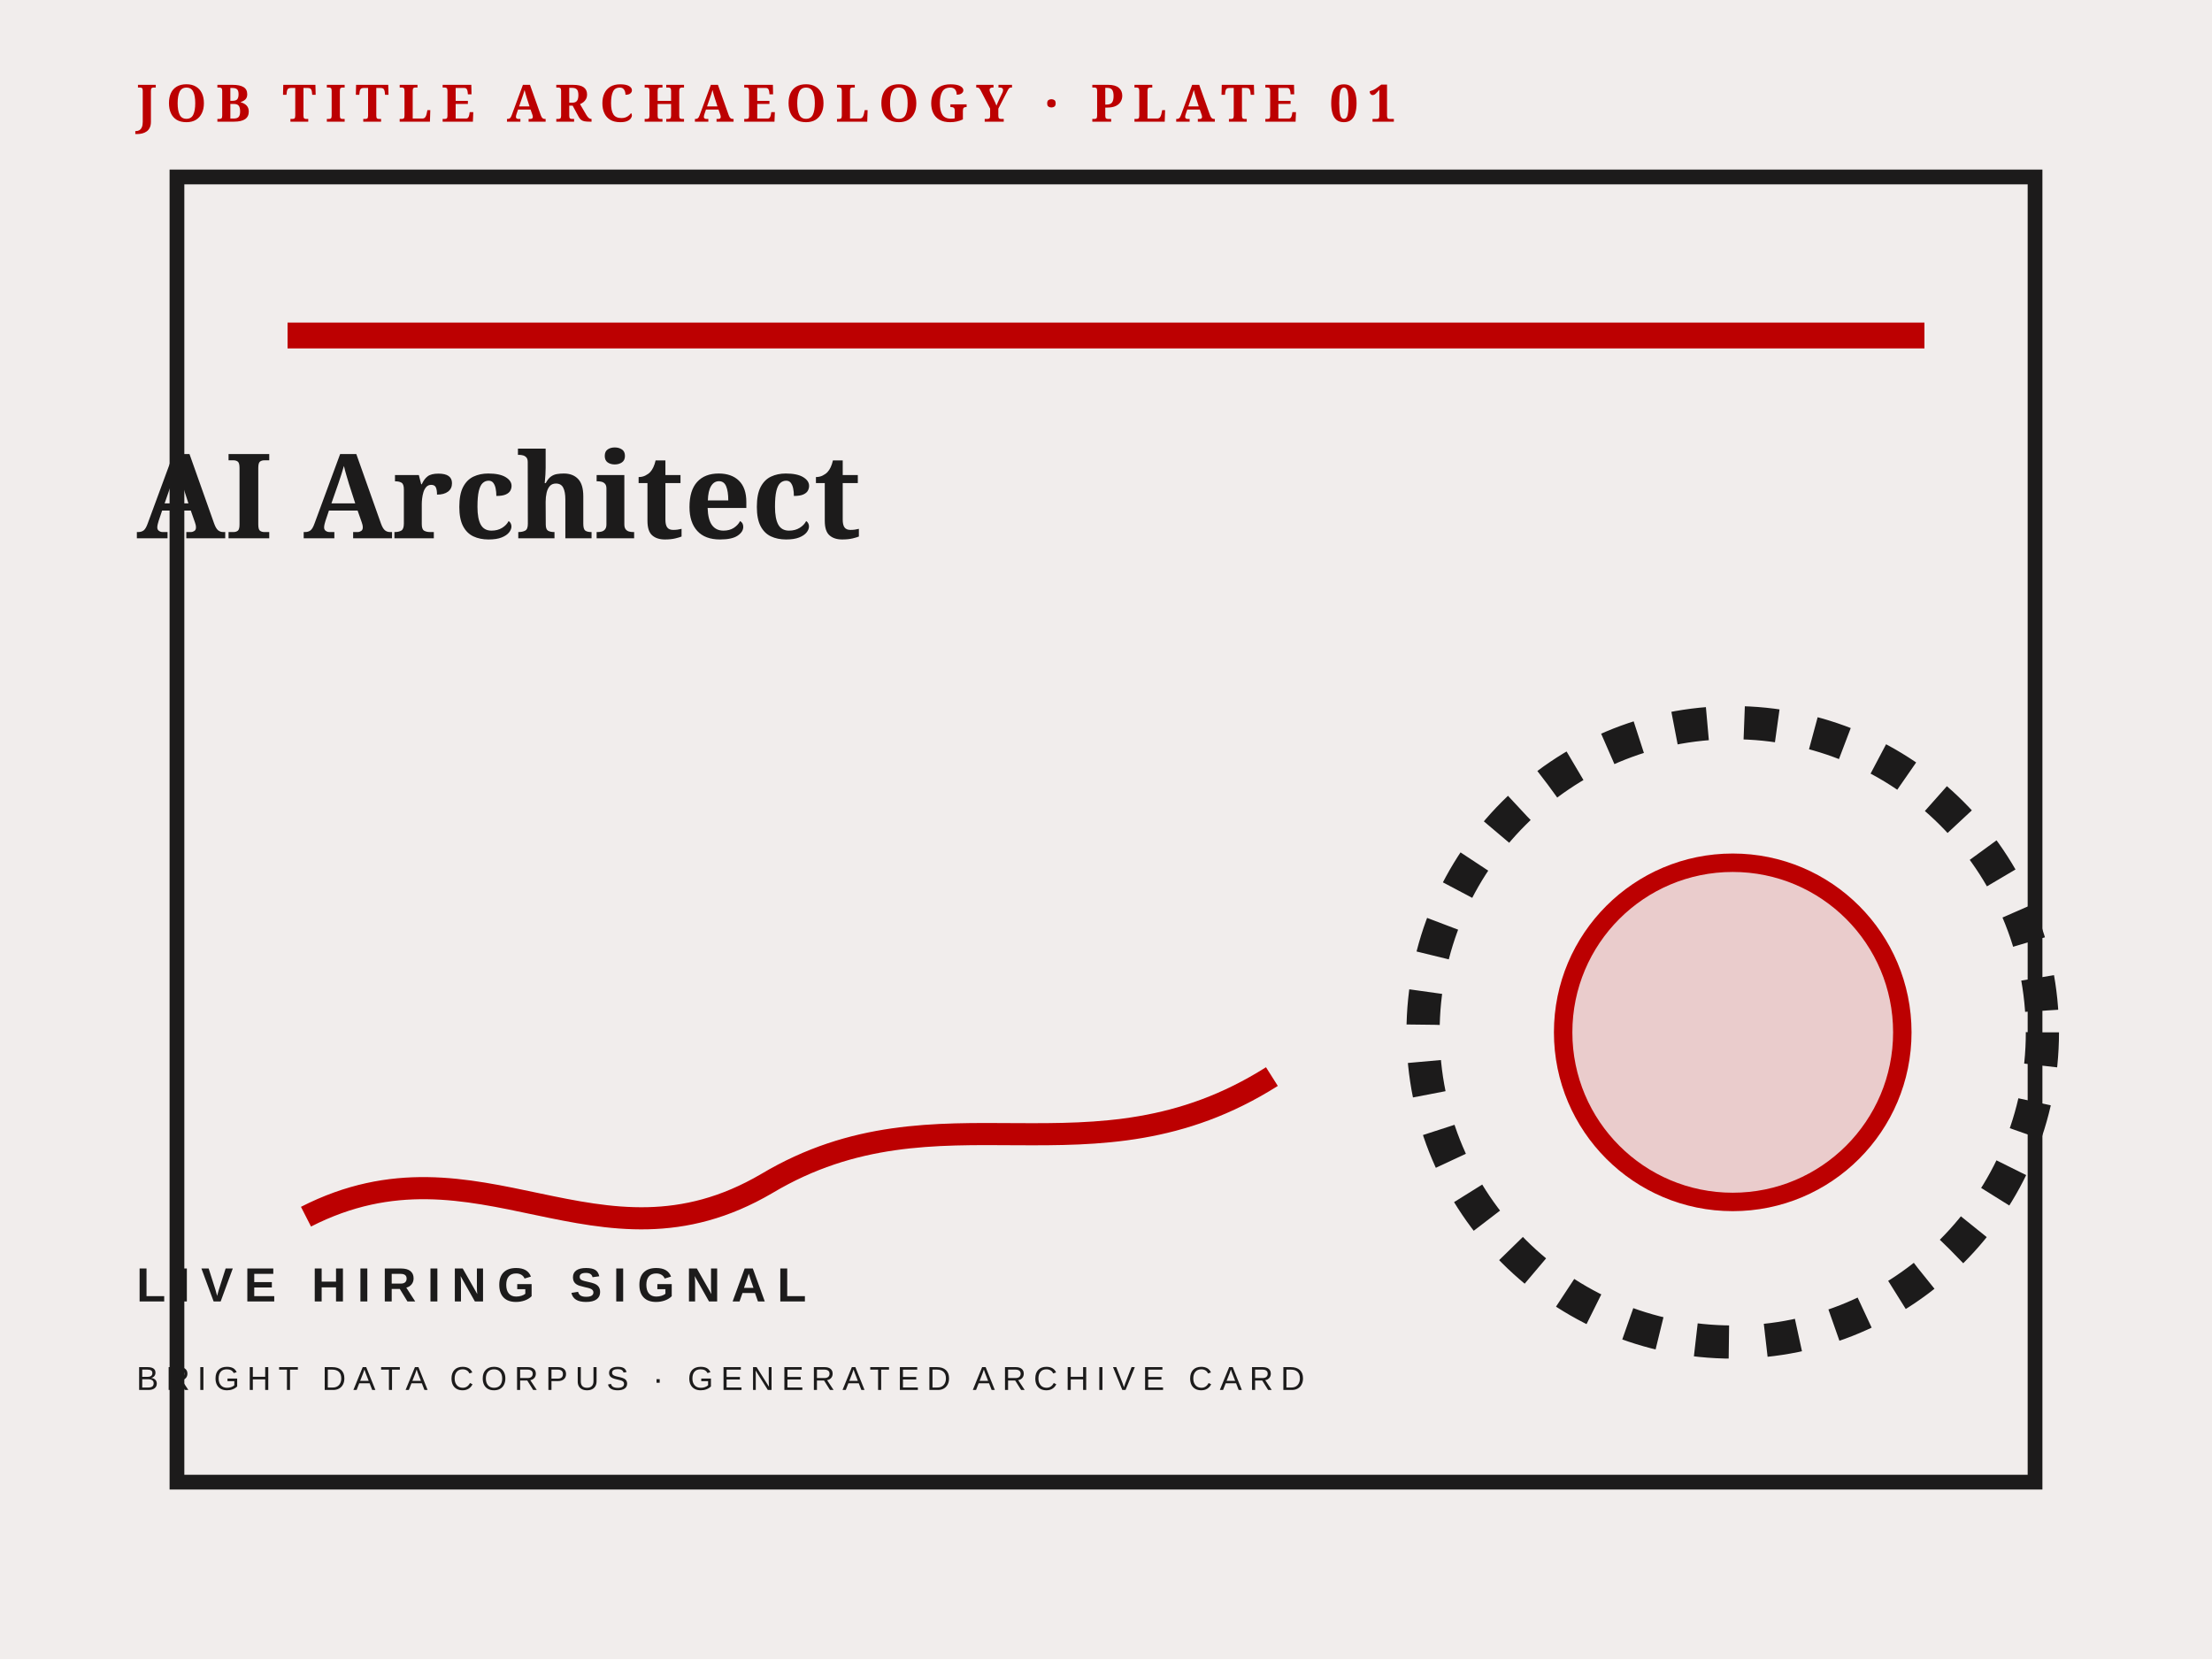
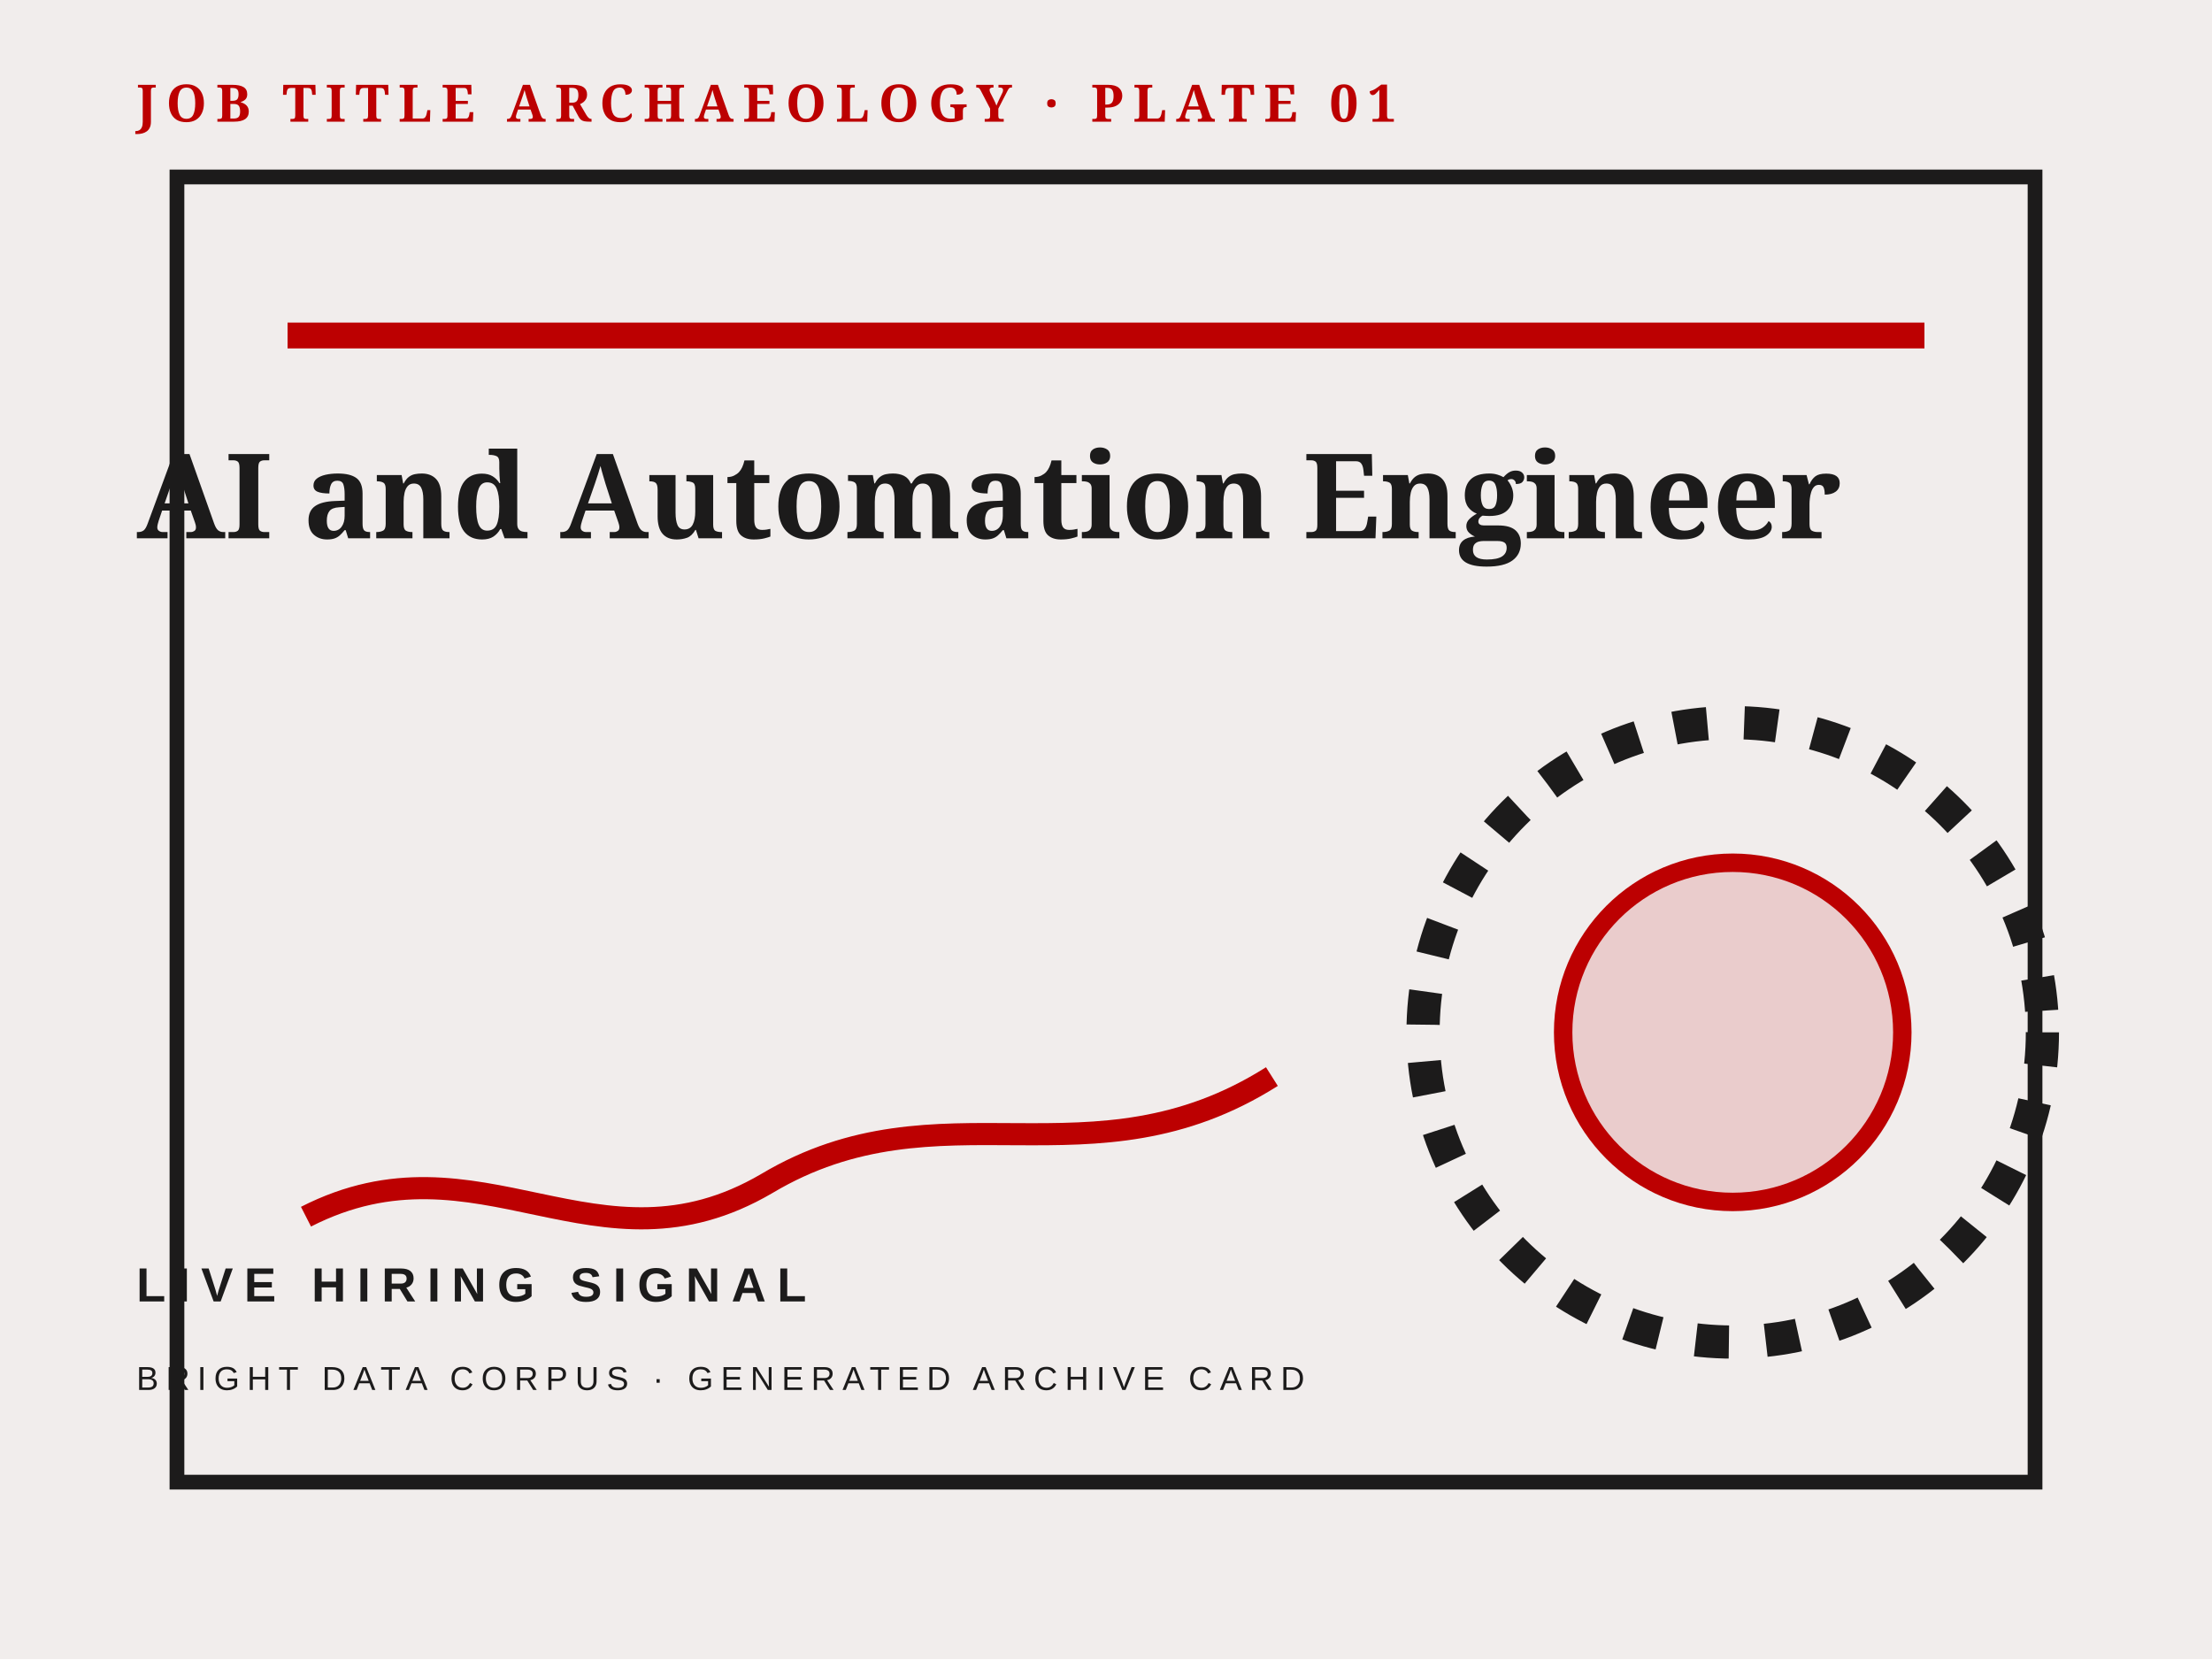
- <svg xmlns="http://www.w3.org/2000/svg" viewBox="0 0 1200 900" role="img" aria-label="AI Architect archive illustration">
+ <svg xmlns="http://www.w3.org/2000/svg" viewBox="0 0 1200 900" role="img" aria-label="AI and Automation Engineer archive illustration">
  <rect width="1200" height="900" fill="#f1edec" />
  <path d="M96 96H1104V804H96Z" fill="none" stroke="#1c1b1b" stroke-width="8" />
  <path d="M156 182H1044" stroke="#bc0001" stroke-width="14" />
  <circle cx="940" cy="560" r="168" fill="none" stroke="#1c1b1b" stroke-width="18" stroke-dasharray="18 20" />
  <circle cx="940" cy="560" r="92" fill="#bc0001" fill-opacity="0.14" stroke="#bc0001" stroke-width="10" />
  <path d="M166 660C260 612 324 696 416 642C510 586 592 646 690 584" fill="none" stroke="#bc0001" stroke-width="12" />
  <text x="74" y="66" fill="#bc0001" font-family="Georgia,serif" font-size="28" font-weight="700" letter-spacing="5">JOB TITLE ARCHAEOLOGY · PLATE 01</text>
  <text x="74" y="292" fill="#1c1b1b" font-family="Georgia,serif" font-size="64" font-weight="700">
-     <tspan x="74">AI Architect</tspan>
+     <tspan x="74">AI and Automation Engineer</tspan>
  </text>
  <text x="74" y="706" fill="#1c1b1b" font-family="Arial,sans-serif" font-size="26" font-weight="700" letter-spacing="6">LIVE HIRING SIGNAL</text>
  <text x="74" y="754" fill="#1c1b1b" font-family="Arial,sans-serif" font-size="18" letter-spacing="4">BRIGHT DATA CORPUS · GENERATED ARCHIVE CARD</text>
</svg>
